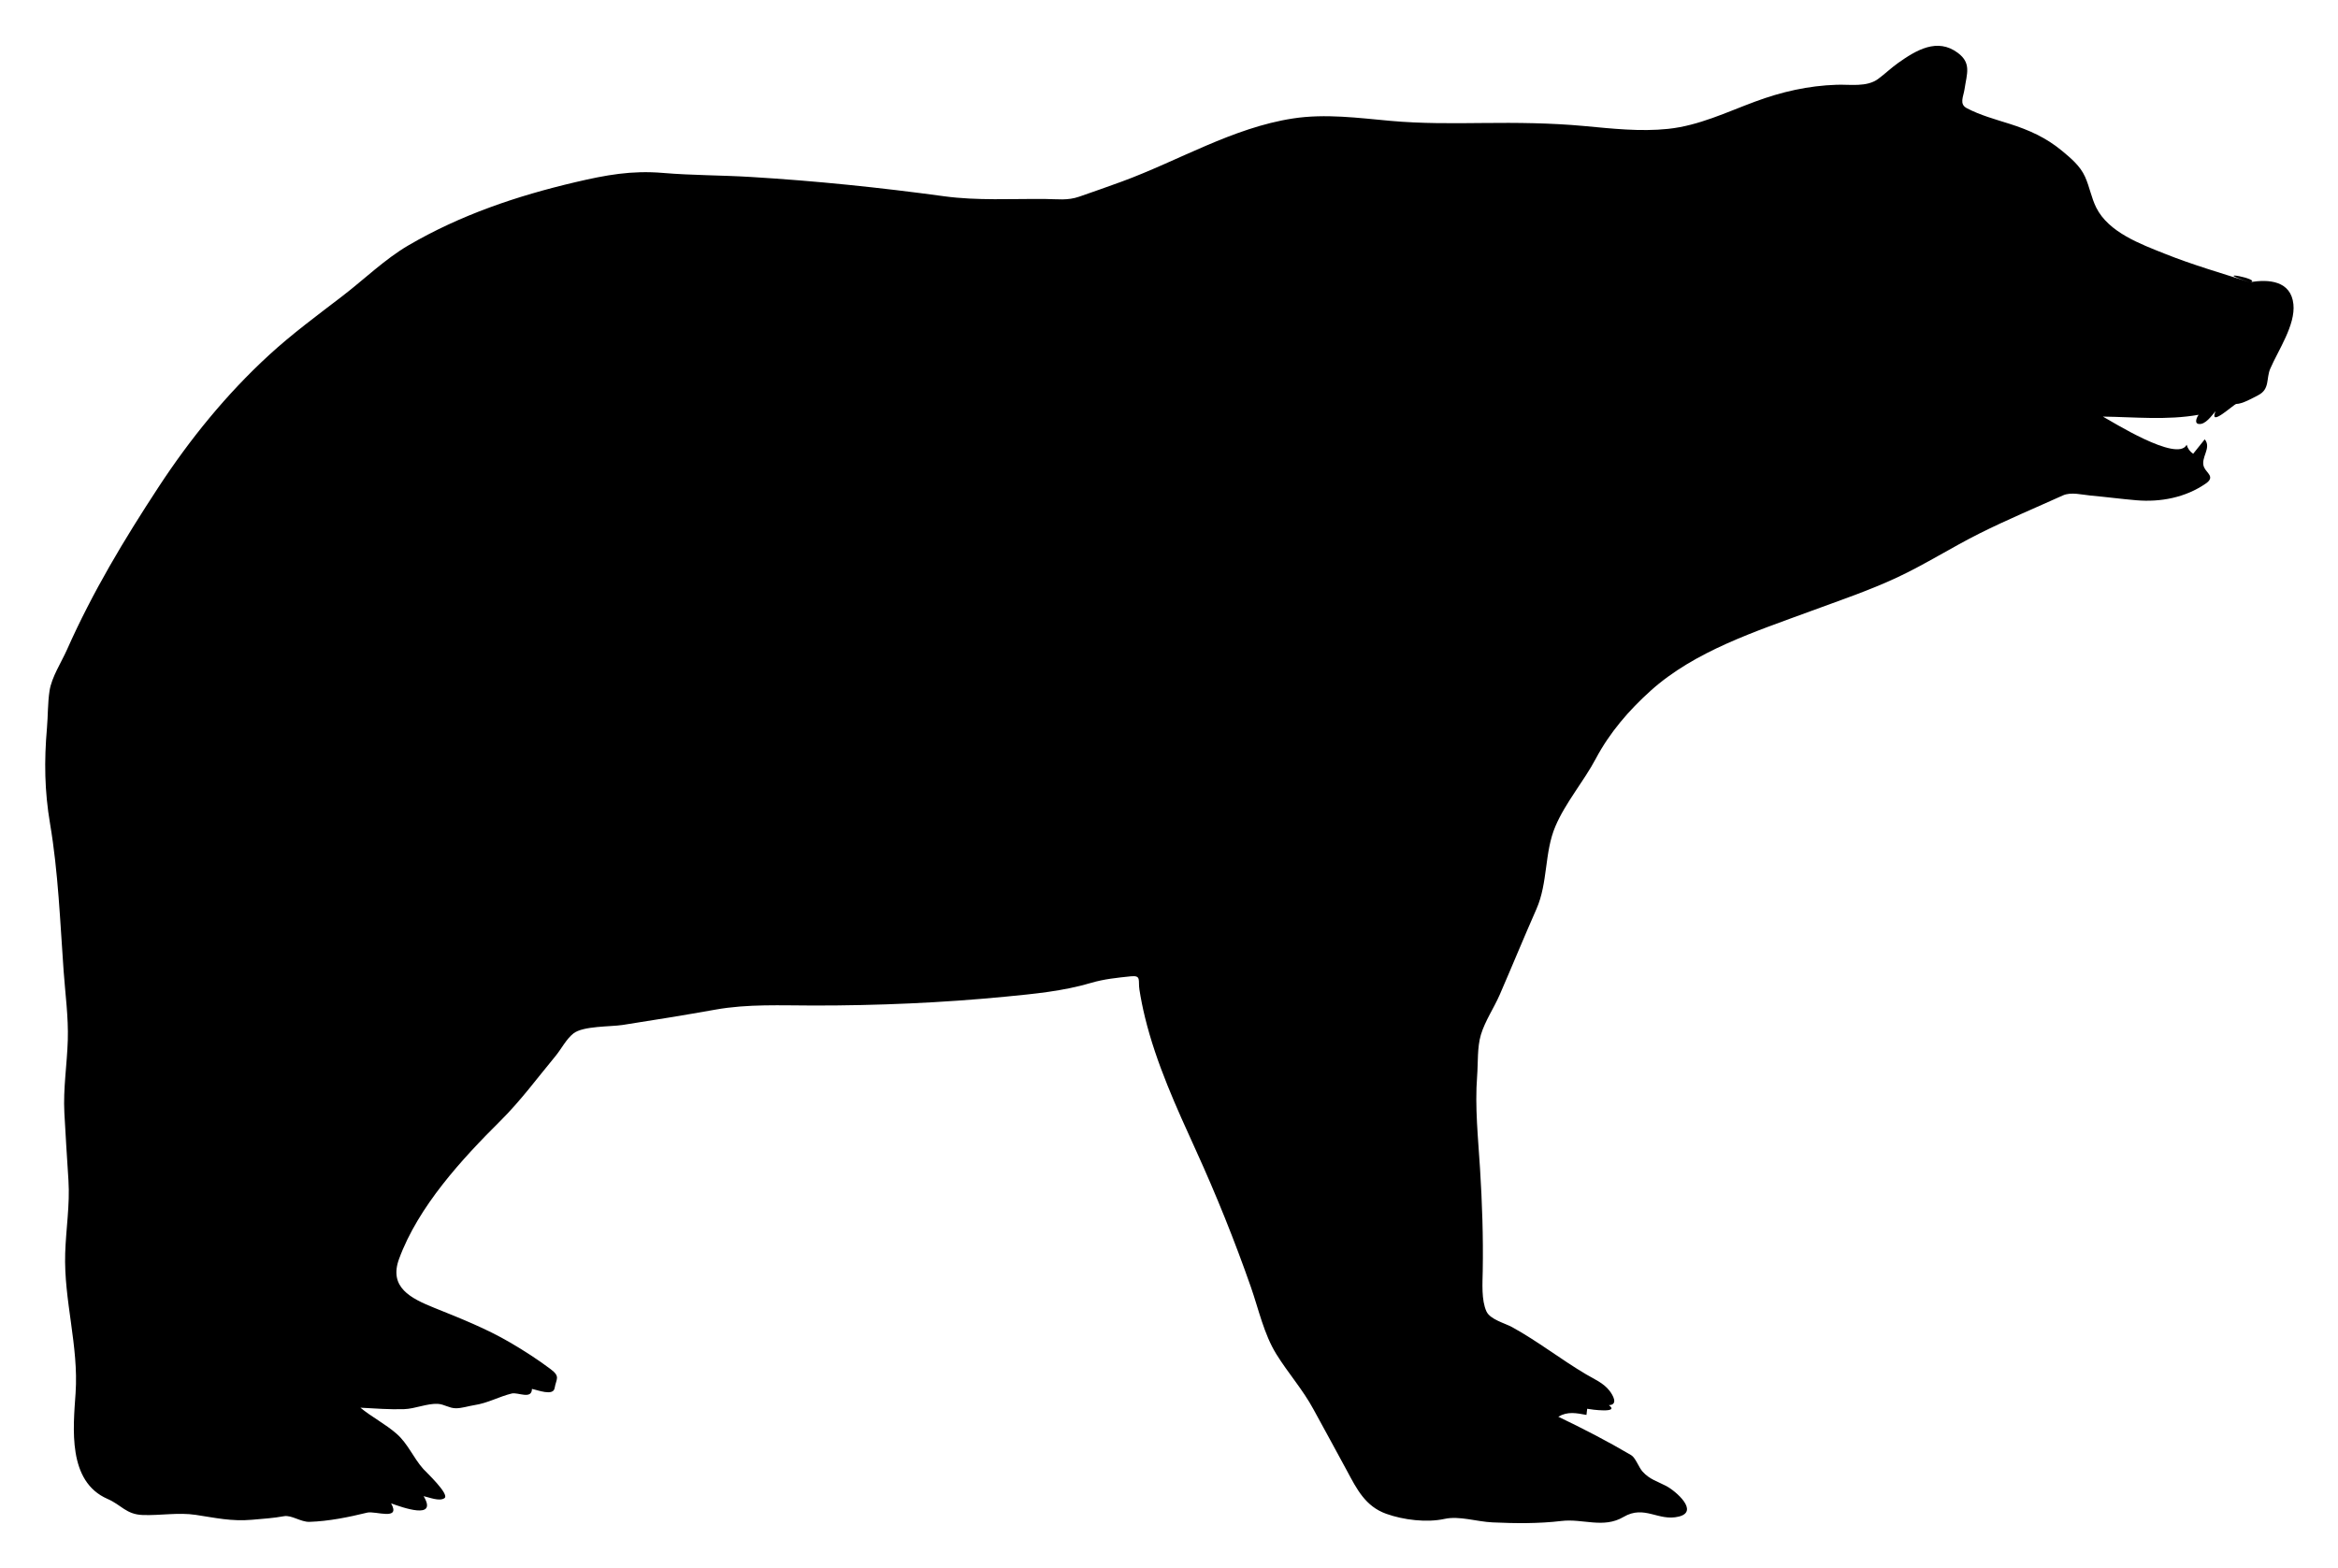
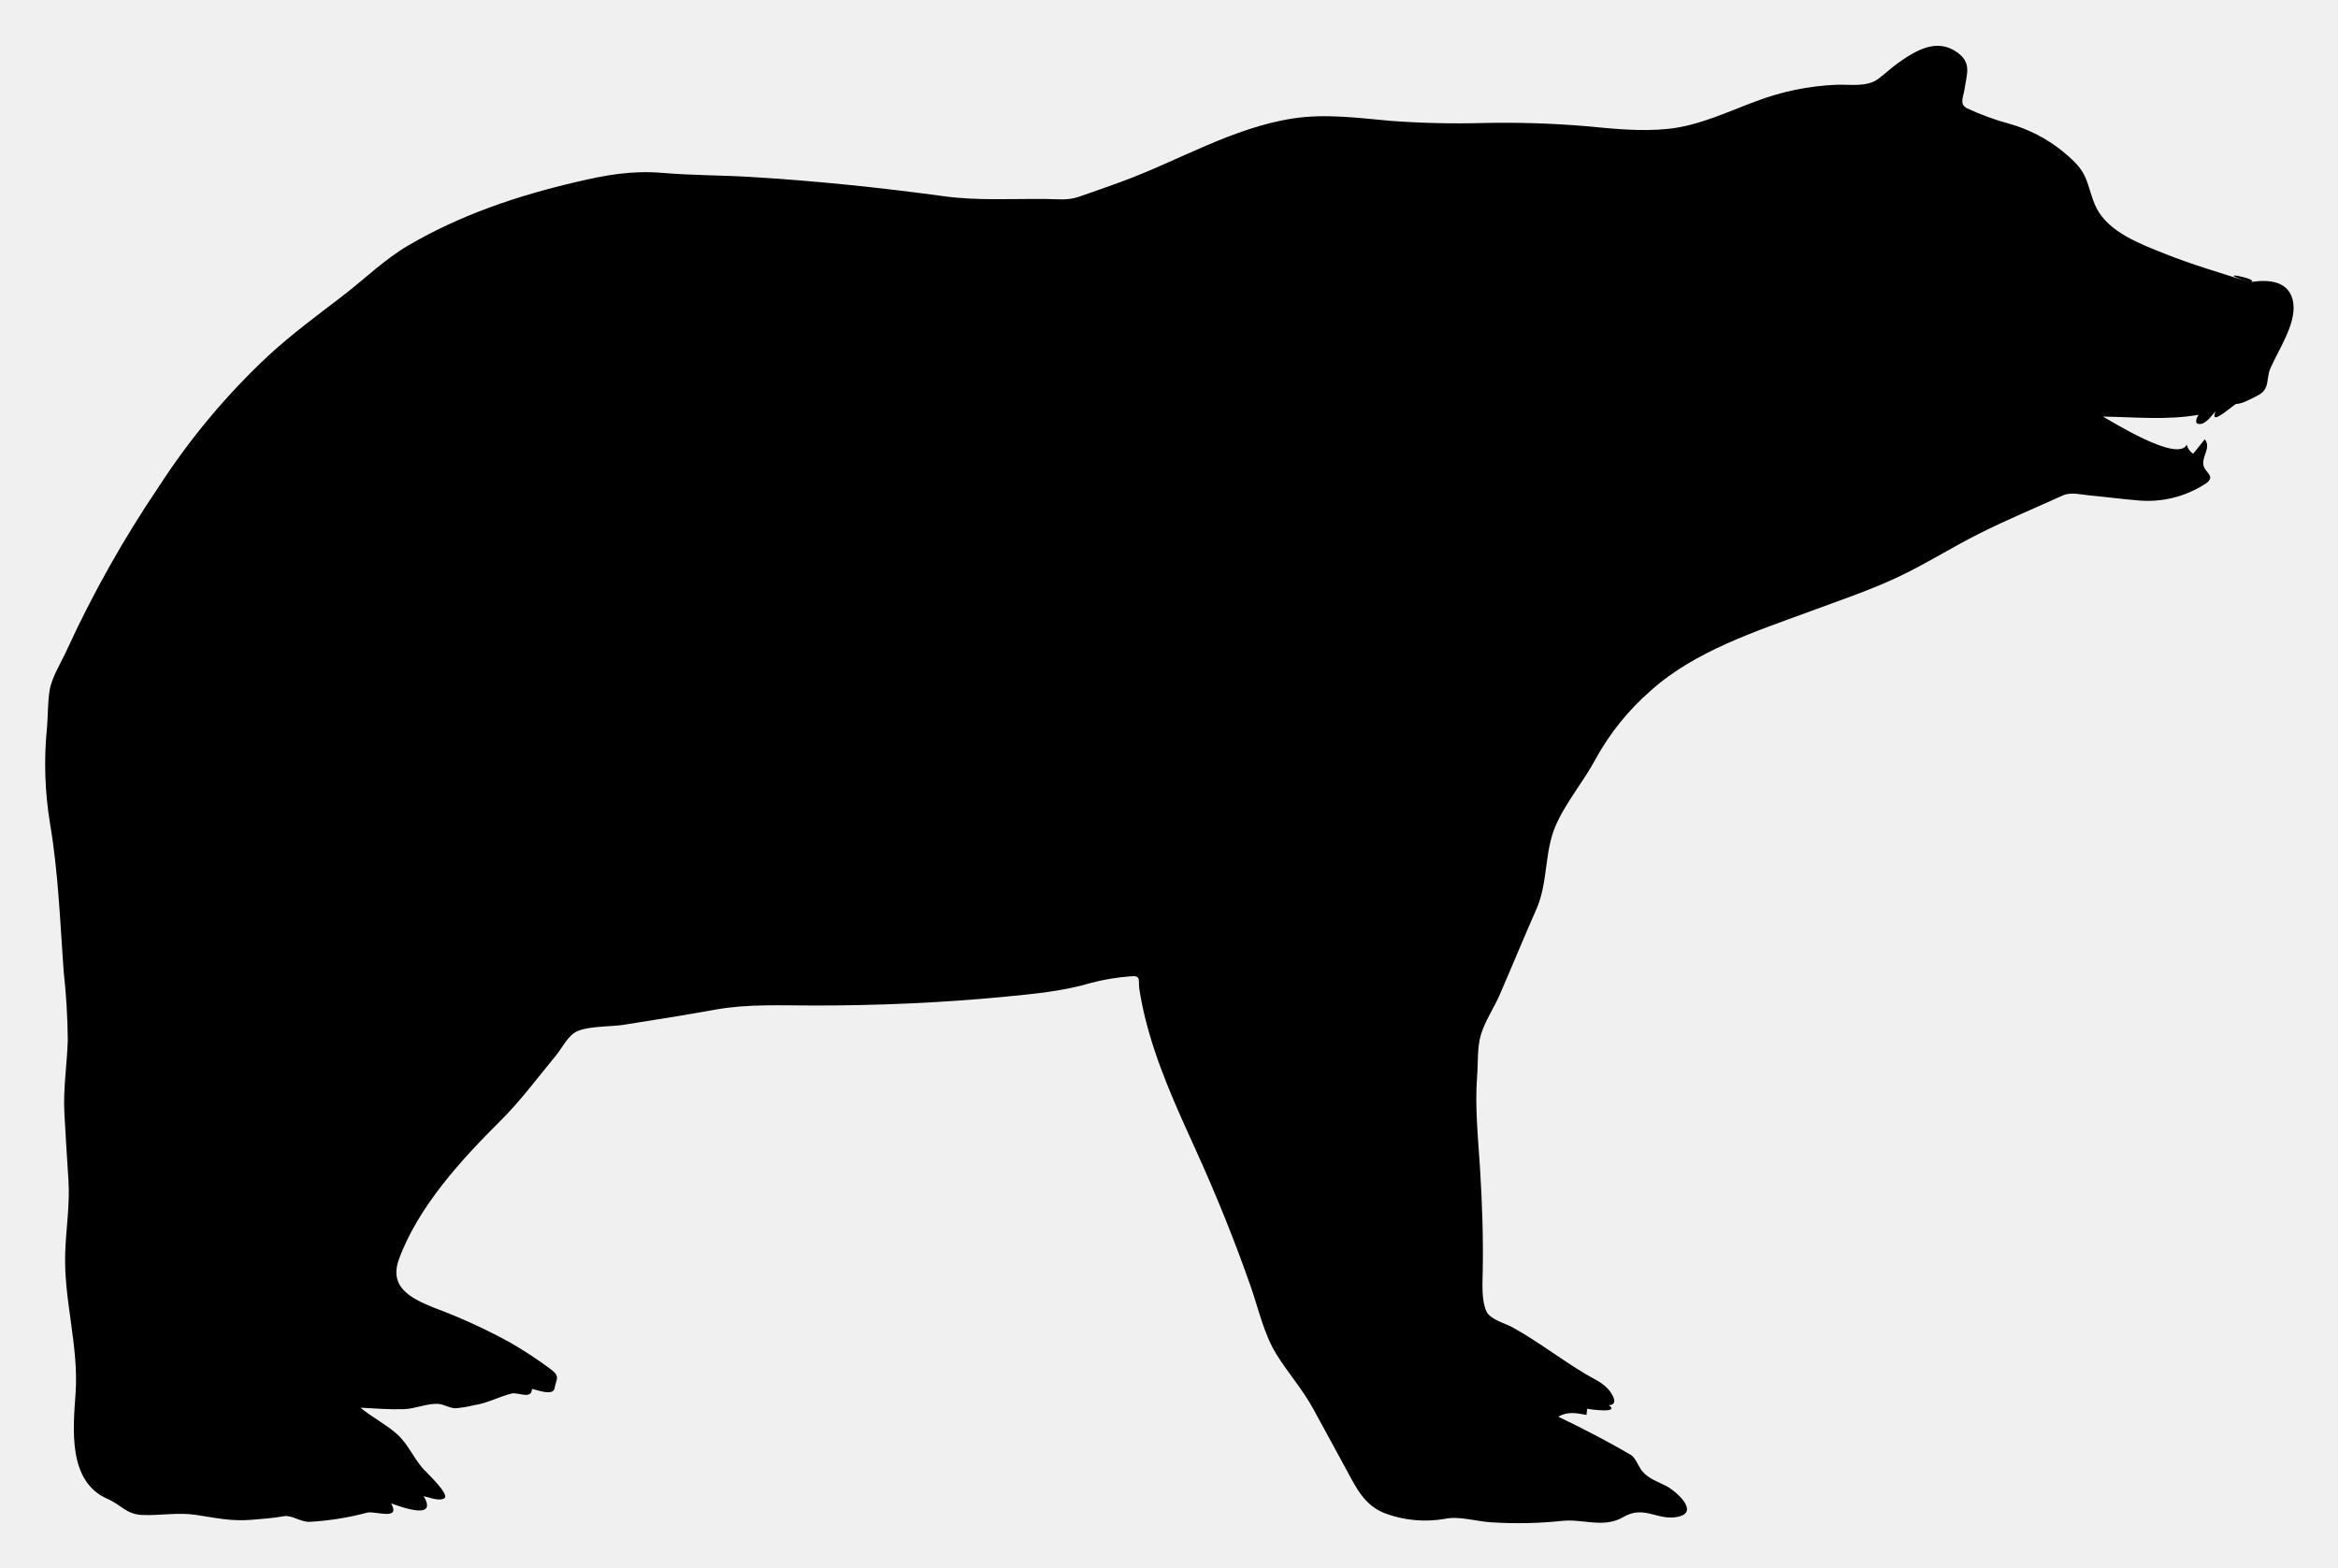
<svg xmlns="http://www.w3.org/2000/svg" role="img" viewBox="57.20 57.95 431.60 289.35">
  <defs>
-     <clipPath id="a" clipPathUnits="userSpaceOnUse">
-       <path d="M0 311.984h401.98V0H0z" />
+     <clipPath id="a">
+       <path fill="none" d="M0 0h535.973v415.979H0z" />
    </clipPath>
  </defs>
-   <path fill="#fff" d="M0 415.979h535.973V0H0z" />
-   <g clip-path="url(#a)" transform="matrix(1.33333 0 0 -1.33333 0 415.979)">
-     <path fill-rule="evenodd" d="M354.4 229.433c-3.937 1.26-7.914 2.407-11.755 3.942-3.329 1.331-7.802 2.954-9.518 6.401-.677 1.358-.923 2.88-1.543 4.26-.682 1.521-1.969 2.581-3.226 3.625-2.178 1.806-4.547 2.86-7.204 3.705-1.984.631-4.096 1.197-5.945 2.174-1.082.572-.47 1.575-.313 2.643.316 2.135.98 3.586-.923 5.012-2.849 2.137-5.76.392-8.288-1.4-.968-.688-1.813-1.514-2.769-2.215-1.568-1.149-3.872-.734-5.72-.795-3.952-.132-7.612-.968-11.315-2.34-3.966-1.47-7.77-3.32-12.03-3.769-3.872-.407-7.764.038-11.62.395-4.64.43-9.288.467-13.946.418-4.304-.046-8.57-.092-12.863.296-4.472.404-9.01 1.021-13.487.336-8.36-1.277-15.882-5.873-23.745-8.753-1.95-.714-3.909-1.4-5.87-2.08-1.618-.563-3.014-.336-4.699-.32-4.646.044-9.39-.253-14 .375-8.916 1.216-17.783 2.131-26.766 2.674-4.047.246-8.123.215-12.162.557-4.349.37-7.897-.286-12.133-1.28-8.089-1.9-15.895-4.532-23.119-8.752-3.25-1.899-6.15-4.734-9.137-7.024-3.462-2.654-6.977-5.242-10.193-8.197-5.857-5.383-10.914-11.612-15.268-18.259-4.784-7.304-9.117-14.518-12.667-22.505-.777-1.75-2.123-3.796-2.416-5.696-.258-1.674-.212-3.459-.359-5.152-.396-4.56-.338-8.718.428-13.244 1.14-6.738 1.391-13.59 1.88-20.4.226-3.163.676-6.397.578-9.568-.104-3.392-.652-6.69-.475-10.099.162-3.115.372-6.228.566-9.34.213-3.392-.347-6.705-.452-10.085-.204-6.544 1.886-12.835 1.438-19.379-.33-4.845-1.133-12.228 4.423-14.642 1.911-.829 2.578-2.149 4.874-2.23 2.44-.086 4.912.385 7.338.02 2.743-.413 4.968-.93 7.8-.677 1.477.131 2.965.223 4.425.493 1.03.19 2.328-.82 3.521-.783 2.666.083 5.425.648 8 1.277 1.118.273 4.691-1.18 3.304 1.281 1.52-.544 6.521-2.368 4.5 1 .735-.15 2.204-.775 2.892-.274.736.535-2.552 3.61-2.94 4.044-1.374 1.543-2.13 3.508-3.696 4.874-1.554 1.357-3.416 2.296-5.006 3.606 2.012-.106 4.026-.267 6.042-.202 1.551.05 3.188.814 4.69.731.86-.047 1.552-.594 2.451-.607.853-.013 1.73.302 2.568.428 1.918.29 3.414 1.18 5.205 1.616.845.206 2.774-.888 2.794.634.76-.138 2.947-1.036 3.14.113.215 1.293.847 1.577-.569 2.638-1.757 1.32-3.658 2.543-5.552 3.653-3.352 1.961-6.95 3.38-10.539 4.825-3.276 1.321-6.32 2.845-4.88 6.771 2.665 7.26 8.68 13.808 14.06 19.15 2.758 2.74 5.111 5.94 7.59 8.93.814.984 1.49 2.36 2.498 3.15 1.347 1.053 5.116.91 6.814 1.173 4.29.667 8.576 1.361 12.85 2.124 4.49.802 9.073.57 13.61.566 8.784-.008 17.78.374 26.523 1.226 4.01.39 7.974.76 11.845 1.904 1.827.541 3.651.721 5.54.917 1.474.154.98-.576 1.175-1.835.201-1.29.461-2.57.77-3.838 1.564-6.41 4.332-12.44 7.053-18.425a224.546 224.546 0 0 0 7.612-18.938c1.07-3.062 1.805-6.518 3.524-9.29 1.627-2.624 3.668-4.909 5.141-7.64 1.534-2.84 3.112-5.657 4.633-8.503 1.37-2.56 2.561-4.937 5.446-5.967 2.374-.849 5.593-1.247 8.066-.704 2.05.451 4.422-.38 6.646-.483 3.176-.145 6.387-.18 9.548.197 2.961.353 5.797-1.086 8.585.556 2.923 1.721 4.816-.66 7.671.055 2.82.708-.412 3.527-1.77 4.24-1.23.643-2.282.905-3.252 1.973-.543.596-.972 1.928-1.598 2.297-3.295 1.942-6.633 3.662-10.08 5.315 1.296.768 2.497.505 3.9.25.036.283.07.566.1.85.55-.114 4.578-.643 3 .5 1.354.05.547 1.413.09 2-.845 1.08-2.07 1.581-3.222 2.26-3.487 2.057-6.688 4.582-10.257 6.545-.982.54-3.049 1.056-3.56 2.18-.716 1.565-.542 3.934-.513 5.61.083 4.717-.08 9.434-.372 14.141-.265 4.272-.73 8.554-.404 12.837.14 1.82-.004 3.97.522 5.723.574 1.913 1.818 3.726 2.615 5.562 1.711 3.94 3.34 7.915 5.073 11.845 1.607 3.643 1.088 7.832 2.617 11.437 1.397 3.293 3.924 6.22 5.612 9.4 1.905 3.59 4.568 6.682 7.577 9.39 6.134 5.516 14.556 8.216 22.198 11.038 3.998 1.477 8.076 2.848 11.94 4.656 3.914 1.83 7.56 4.17 11.422 6.101 3.773 1.886 7.687 3.522 11.53 5.26 1.127.51 2.678.083 3.851-.024 2.105-.19 4.204-.468 6.31-.648 3.34-.285 6.807.368 9.618 2.317 1.344.932.1 1.44-.247 2.27-.54 1.298 1.106 2.647.1 3.85a2800.3 2800.3 0 0 0-1.6-2 2.154 2.154 0 0 0-.9 1.25c-1.284-2.52-10.5 3.322-11.6 3.9 4.412-.06 8.873-.528 13.25.25-.169-.224-.659-1.139-.024-1.263.954-.187 1.86 1.188 2.374 1.763-.977-2.369 2.551 1 2.875 1 .836 0 2.285.826 3.047 1.221 1.617.84 1.065 2.303 1.652 3.666 1.107 2.568 3.502 6.044 3.204 8.926-.334 3.23-3.402 3.51-6.028 3.037-5.943 1.901 1.971.354 0 0" />
+   <g clip-path="url(#a)">
+     <path fill-rule="evenodd" d="M472.533 110.068c-5.248-1.679-10.551-3.21-15.672-5.256-4.44-1.775-10.403-3.939-12.691-8.535-.903-1.81-1.23-3.838-2.057-5.68-.91-2.028-2.626-3.441-4.302-4.833a27.456 27.456 0 0 0-9.605-4.94 48.052 48.052 0 0 1-7.927-2.899c-1.442-.762-.626-2.1-.417-3.524.421-2.846 1.305-4.781-1.23-6.682-3.8-2.85-7.68-.523-11.051 1.868-1.291.916-2.418 2.017-3.692 2.952-2.091 1.532-5.163.978-7.628 1.06a47.231 47.231 0 0 0-15.086 3.12c-5.288 1.96-10.361 4.428-16.041 5.025-5.161.543-10.35-.05-15.492-.527a180.633 180.633 0 0 0-18.595-.557 169.576 169.576 0 0 1-17.15-.395c-5.963-.538-12.015-1.361-17.983-.448-11.147 1.703-21.176 7.83-31.66 11.67-2.6.953-5.212 1.868-7.828 2.776-2.156.749-4.017.446-6.264.425-6.195-.059-12.52.337-18.668-.5-11.887-1.621-23.71-2.841-35.687-3.565-5.396-.328-10.83-.287-16.216-.743-5.798-.492-10.53.381-16.177 1.707-10.785 2.533-21.193 6.042-30.825 11.669-4.334 2.532-8.202 6.312-12.183 9.365-4.616 3.539-9.303 6.99-13.59 10.93a128.699 128.699 0 0 0-20.358 24.345 210.519 210.519 0 0 0-16.89 30.007c-1.035 2.333-2.83 5.06-3.22 7.594-.345 2.232-.283 4.612-.48 6.87a67.42 67.42 0 0 0 .571 17.658c1.52 8.984 1.855 18.122 2.507 27.202a126.107 126.107 0 0 1 .77 12.756c-.138 4.522-.869 8.92-.633 13.465.216 4.153.496 8.304.755 12.455.284 4.52-.463 8.938-.603 13.445-.272 8.725 2.515 17.113 1.918 25.839-.442 6.46-1.511 16.304 5.897 19.522 2.548 1.106 3.437 2.866 6.499 2.974 3.252.114 6.549-.514 9.784-.027 3.657.55 6.624 1.24 10.4.903 1.969-.175 3.953-.298 5.9-.658 1.372-.253 3.104 1.094 4.694 1.044a52.809 52.809 0 0 0 10.666-1.702c1.492-.364 6.256 1.574 4.406-1.708 2.027.725 8.695 3.157 6-1.334.98.202 2.939 1.034 3.856.366.982-.714-3.402-4.812-3.92-5.392-1.832-2.058-2.84-4.678-4.928-6.5-2.072-1.808-4.554-3.06-6.674-4.807 2.682.141 5.368.356 8.056.27 2.068-.067 4.25-1.086 6.253-.975 1.147.062 2.07.792 3.268.809a21.619 21.619 0 0 0 3.424-.57c2.557-.386 4.552-1.573 6.94-2.155 1.127-.275 3.699 1.184 3.725-.846 1.012.184 3.93 1.382 4.186-.15.288-1.724 1.13-2.103-.758-3.518a78.62 78.62 0 0 0-7.402-4.87 105.469 105.469 0 0 0-14.052-6.434c-4.368-1.761-8.428-3.793-6.507-9.028 3.553-9.68 11.572-18.41 18.745-25.533 3.679-3.653 6.816-7.919 10.12-11.907 1.087-1.312 1.987-3.145 3.332-4.198 1.796-1.406 6.822-1.214 9.086-1.566 5.718-.89 11.434-1.814 17.133-2.832 5.985-1.07 12.097-.76 18.145-.754 11.714.01 23.708-.5 35.366-1.635 5.345-.52 10.632-1.012 15.793-2.539a40.072 40.072 0 0 1 7.387-1.222c1.965-.206 1.306.768 1.566 2.446.268 1.72.615 3.427 1.027 5.118 2.085 8.548 5.776 16.588 9.404 24.566 3.763 8.279 7.152 16.664 10.15 25.25 1.426 4.084 2.406 8.692 4.698 12.389 2.17 3.497 4.89 6.544 6.855 10.185 2.045 3.788 4.149 7.543 6.177 11.338 1.825 3.413 3.415 6.582 7.261 7.956a21.23 21.23 0 0 0 10.755.938c2.733-.601 5.896.507 8.861.644a77.754 77.754 0 0 0 12.73-.262c3.949-.471 7.73 1.448 11.448-.742 3.897-2.294 6.42.882 10.228-.073 3.76-.944-.55-4.703-2.36-5.652-1.64-.859-3.043-1.208-4.336-2.632-.724-.795-1.296-2.57-2.131-3.063-4.393-2.59-8.844-4.882-13.44-7.086 1.728-1.024 3.33-.674 5.2-.334q.072-.566.133-1.133c.734.152 6.104.857 4-.667 1.806-.066.73-1.884.119-2.666-1.125-1.44-2.76-2.108-4.295-3.012-4.65-2.744-8.917-6.111-13.676-8.728-1.31-.72-4.065-1.408-4.748-2.906-.953-2.088-.721-5.246-.682-7.481.11-6.29-.107-12.579-.496-18.855-.354-5.696-.975-11.405-.54-17.116.186-2.426-.004-5.293.697-7.63.765-2.551 2.424-4.968 3.487-7.416 2.28-5.252 4.452-10.554 6.764-15.794 2.142-4.857 1.45-10.442 3.489-15.25 1.863-4.39 5.232-8.291 7.483-12.532a46.137 46.137 0 0 1 10.102-12.52c8.179-7.355 19.408-10.955 29.598-14.718 5.33-1.97 10.768-3.797 15.92-6.208 5.218-2.44 10.08-5.56 15.229-8.134 5.03-2.515 10.25-4.696 15.373-7.014 1.503-.68 3.57-.11 5.135.032 2.807.254 5.605.624 8.413.864a19.524 19.524 0 0 0 12.824-3.09c1.792-1.242.132-1.918-.33-3.026-.72-1.73 1.476-3.53.134-5.133l-2.133 2.667a2.872 2.872 0 0 1-1.2-1.667c-1.712 3.36-14-4.43-15.467-5.2 5.883.08 11.83.704 17.667-.333-.225.298-.879 1.518-.032 1.684 1.272.249 2.48-1.584 3.165-2.351-1.302 3.159 3.402-1.333 3.834-1.333 1.114 0 3.046-1.102 4.062-1.628 2.156-1.12 1.42-3.071 2.203-4.888 1.476-3.424 4.67-8.06 4.272-11.902-.445-4.305-4.536-4.678-8.037-4.05-7.924-2.534 2.628-.471 0 0" />
  </g>
</svg>
